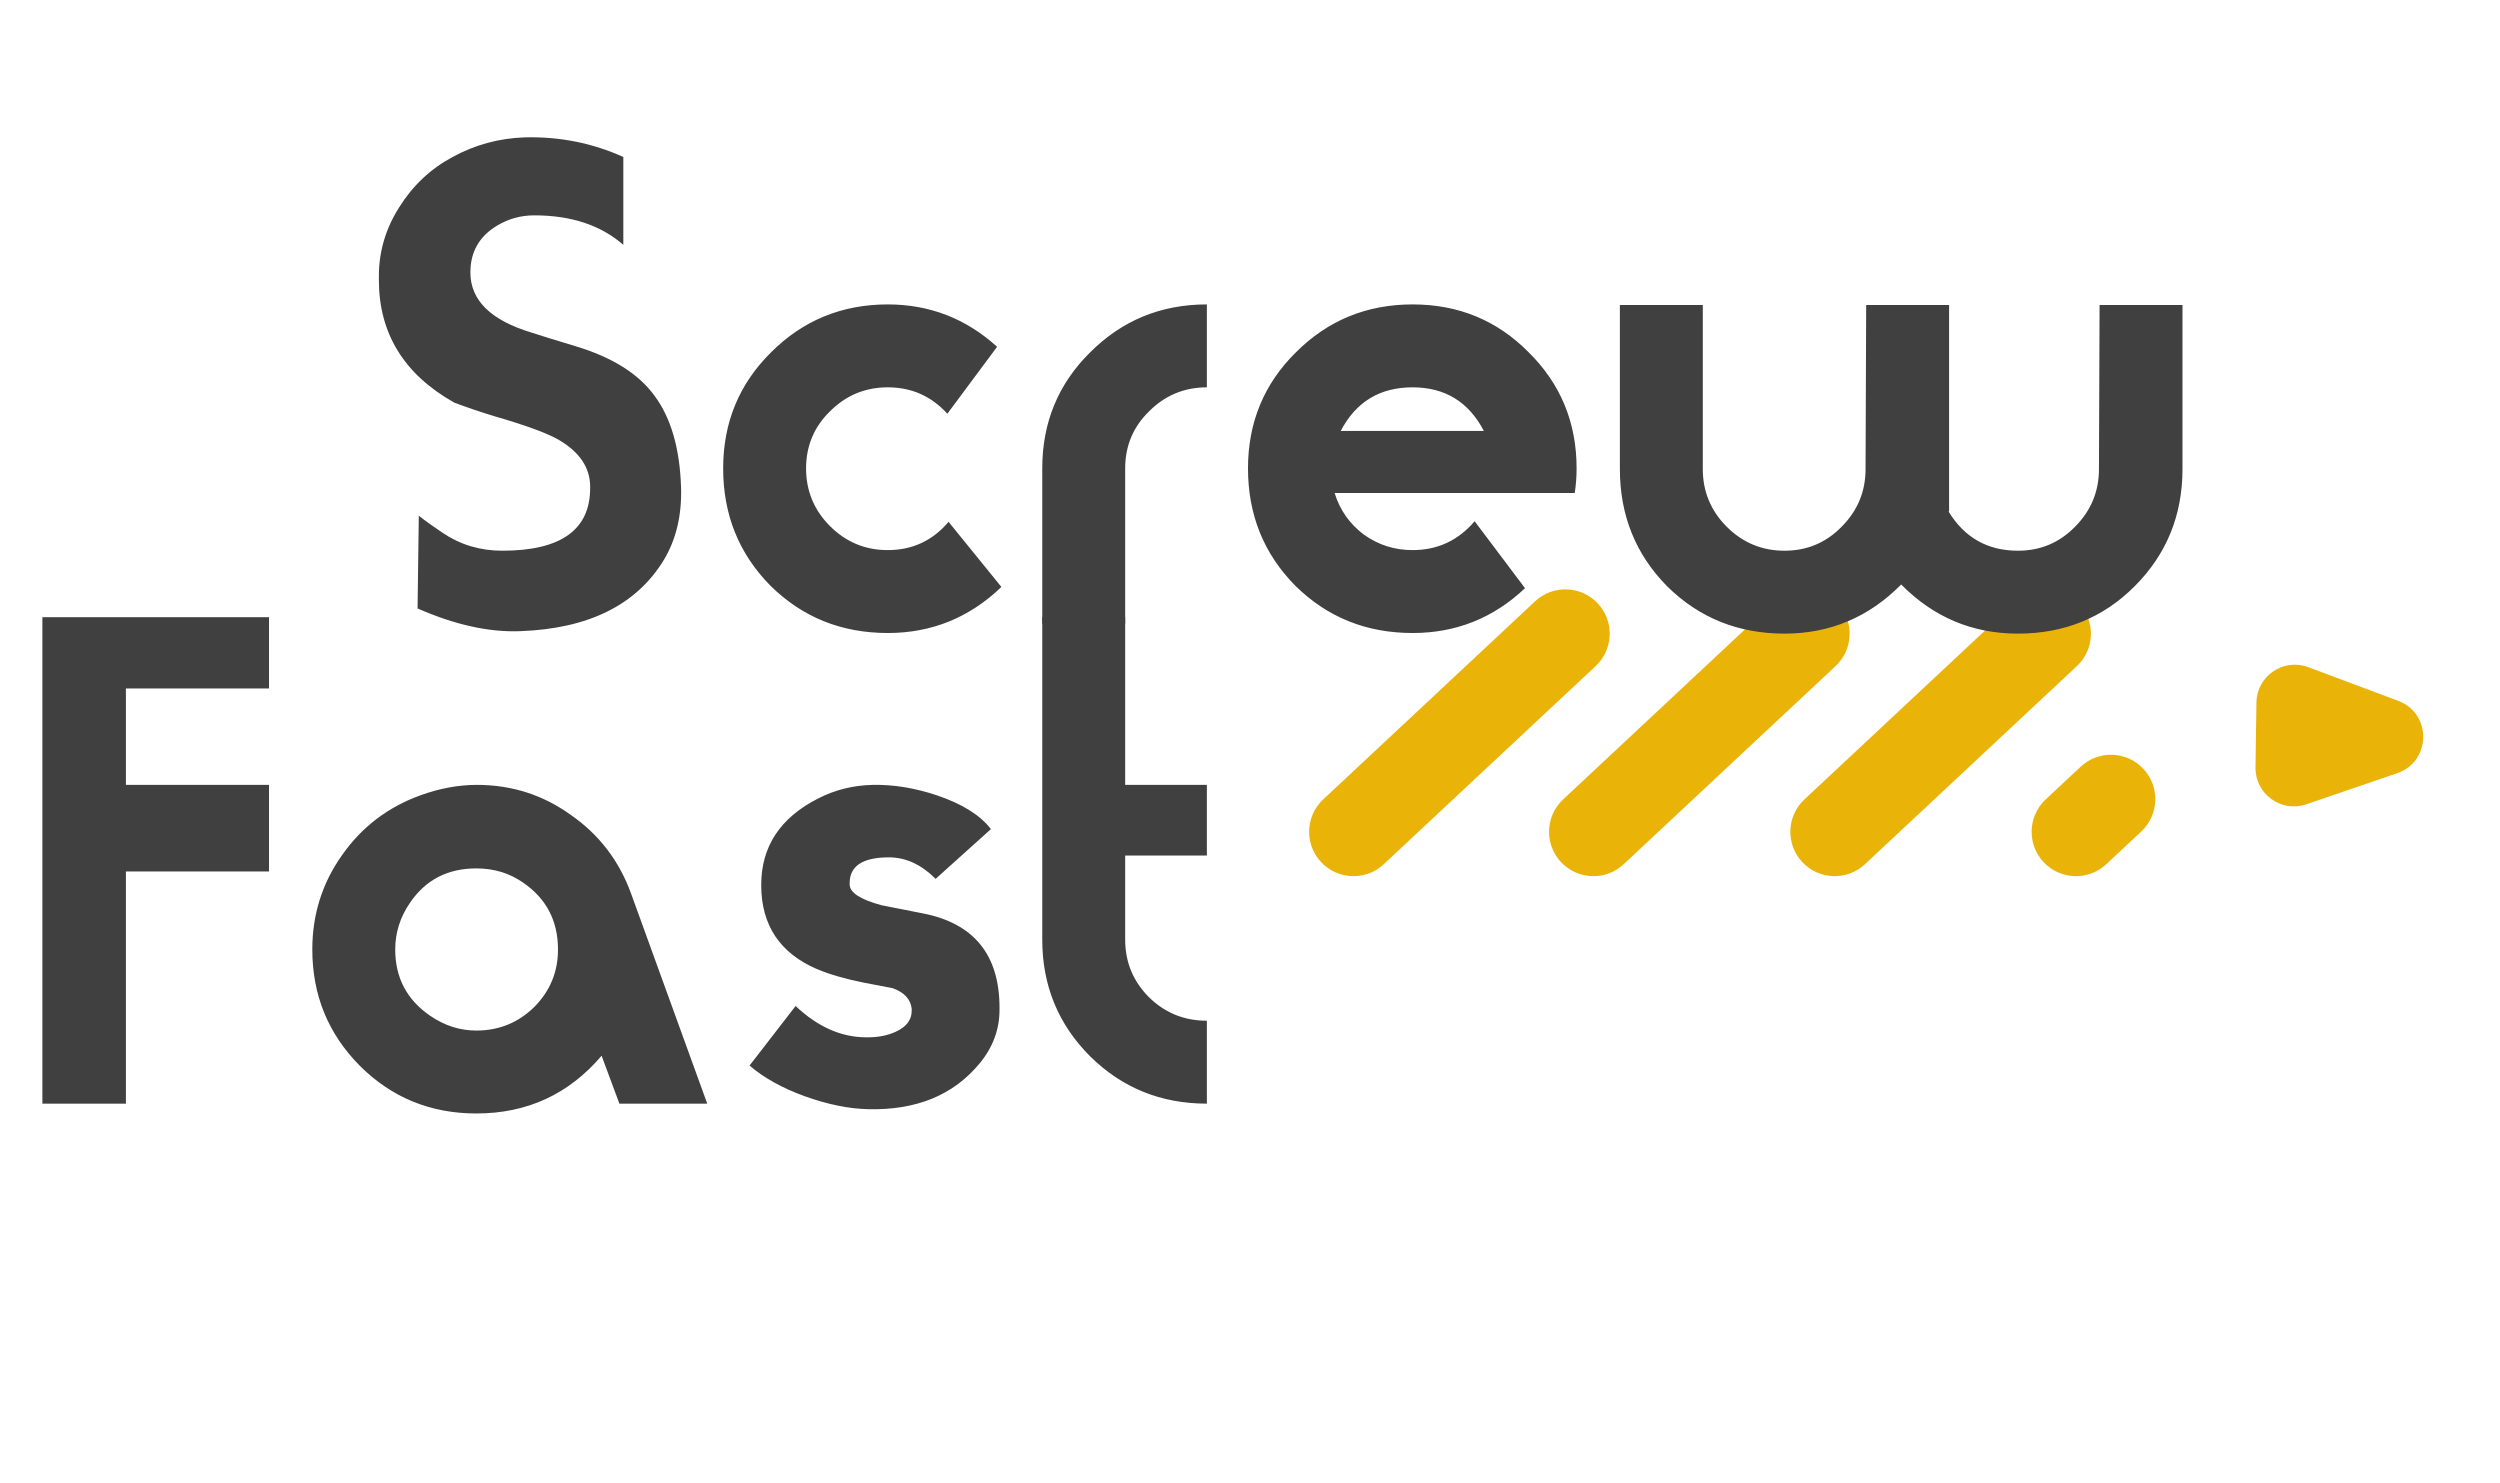
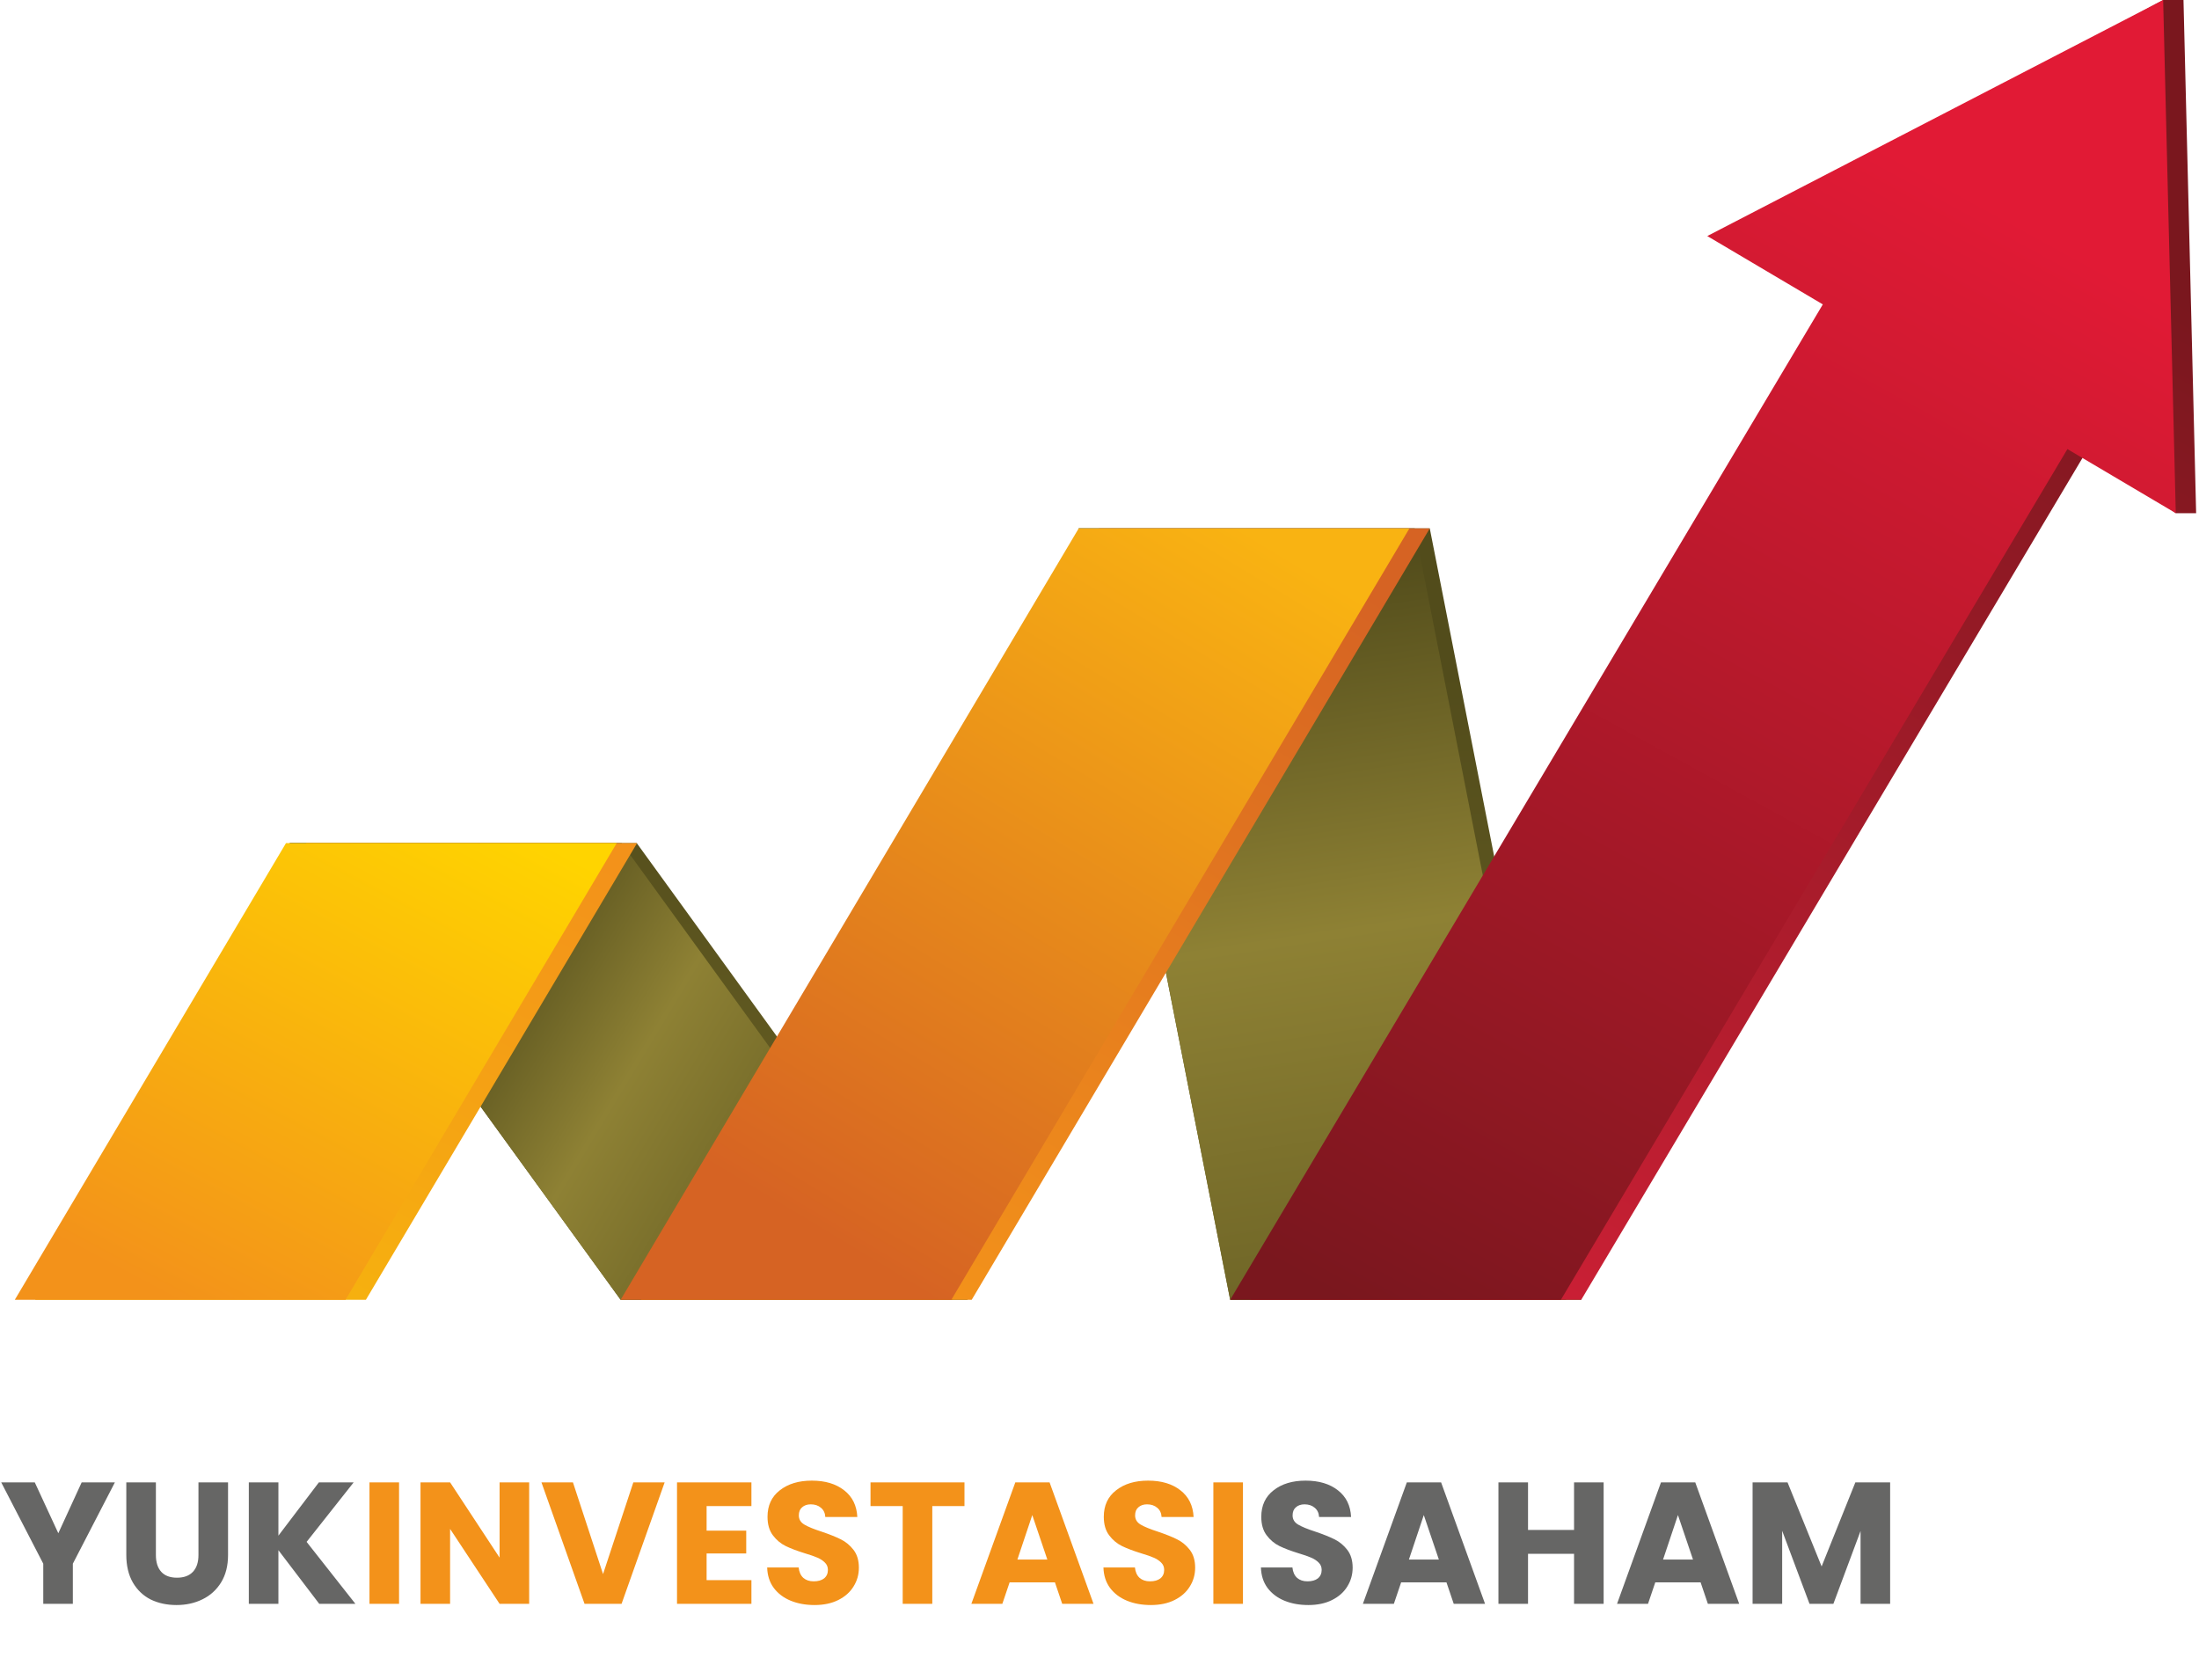
- <svg xmlns="http://www.w3.org/2000/svg" width="521" height="309" fill="none">
-   <rect width="78.937" height="18.485" x="269" y="172.911" fill="#eab308" rx="9.242" transform="rotate(-43.075 269 172.911)" />
-   <rect width="78.937" height="18.485" x="319" y="172.911" fill="#eab308" rx="9.242" transform="rotate(-43.075 319 172.911)" />
-   <rect width="78.937" height="18.485" x="369.285" y="172.911" fill="#eab308" rx="9.242" transform="rotate(-43.075 369.285 172.911)" />
-   <rect width="28.464" height="18.485" x="419.57" y="172.911" fill="#eab308" rx="9.242" transform="rotate(-43.075 419.57 172.911)" />
-   <path fill="#eab308" d="M499.804 146.068c7.03 2.636 6.885 12.63-.219 15.061l-18.951 6.483c-5.238 1.792-10.669-2.15-10.589-7.686l.196-13.514c.081-5.535 5.624-9.318 10.808-7.374l18.755 7.03Z" />
-   <path fill="#404040" d="M141.933 101.584c.171 5.803-1.024 10.837-3.584 15.104-5.717 9.387-15.701 14.336-29.952 14.848-6.485.256-13.61-1.323-21.376-4.736l.256-19.328c1.28 1.024 2.944 2.219 4.992 3.584 3.67 2.475 7.808 3.712 12.416 3.712 12.203 0 18.304-4.352 18.304-13.056v-.256c0-4.01-2.219-7.296-6.656-9.856-2.389-1.365-6.827-2.987-13.312-4.864a137.675 137.675 0 0 1-8.32-2.816c-10.496-5.888-15.744-14.421-15.744-25.6v-.768c0-5.12 1.408-9.899 4.224-14.336 2.816-4.523 6.528-8.021 11.136-10.496 4.693-2.56 9.728-3.925 15.104-4.096 7.253-.17 14.08 1.195 20.48 4.096v18.304c-4.693-4.096-10.88-6.144-18.56-6.144-2.816 0-5.419.725-7.808 2.176-3.67 2.219-5.504 5.461-5.504 9.728 0 5.803 4.267 9.984 12.8 12.544 1.536.512 4.565 1.45 9.088 2.816 7.68 2.304 13.184 5.76 16.512 10.368 3.413 4.608 5.248 10.965 5.504 19.072Zm66.758 20.736c-6.656 6.4-14.549 9.6-23.68 9.6-9.643 0-17.792-3.285-24.448-9.856-6.571-6.656-9.856-14.805-9.856-24.448 0-9.557 3.328-17.621 9.984-24.192 6.656-6.656 14.763-9.984 24.32-9.984 8.704 0 16.299 2.944 22.784 8.832l-10.368 13.952c-3.328-3.67-7.467-5.504-12.416-5.504-4.693 0-8.704 1.664-12.032 4.992-3.328 3.243-4.992 7.21-4.992 11.904 0 4.693 1.664 8.704 4.992 12.032 3.328 3.328 7.339 4.992 12.032 4.992 5.12 0 9.344-1.963 12.672-5.888l11.008 13.568Zm42.82-41.6c-4.693 0-8.704 1.664-12.032 4.992-3.328 3.243-4.992 7.21-4.992 11.904V130h-17.28V97.616c0-9.557 3.328-17.621 9.984-24.192 6.656-6.656 14.763-9.984 24.32-9.984v17.28Zm77.051 16.896c0 1.707-.128 3.413-.384 5.12H278.13c1.109 3.584 3.157 6.485 6.144 8.704 2.987 2.133 6.357 3.2 10.112 3.2 5.205 0 9.515-2.005 12.928-6.016l10.496 13.952c-6.571 6.229-14.379 9.344-23.424 9.344-9.643 0-17.792-3.285-24.448-9.856-6.571-6.656-9.856-14.805-9.856-24.448 0-9.557 3.328-17.621 9.984-24.192 6.656-6.656 14.763-9.984 24.32-9.984s17.621 3.328 24.192 9.984c6.656 6.57 9.984 14.635 9.984 24.192Zm-19.328-7.808c-3.157-6.059-8.107-9.088-14.848-9.088-6.827 0-11.819 3.03-14.976 9.088h29.824Zm145.596 7.936c0 9.643-3.328 17.792-9.984 24.448-6.571 6.571-14.677 9.856-24.32 9.856-9.472 0-17.579-3.413-24.32-10.24-6.741 6.827-14.848 10.24-24.32 10.24-9.643 0-17.792-3.285-24.448-9.856-6.571-6.656-9.856-14.805-9.856-24.448V63.568h17.28v34.176c0 4.693 1.664 8.704 4.992 12.032 3.328 3.328 7.339 4.992 12.032 4.992s8.661-1.664 11.904-4.992c3.328-3.328 4.992-7.339 4.992-12.032l.128-34.176h17.28v43.008h-.128c3.328 5.461 8.149 8.192 14.464 8.192 4.693 0 8.661-1.664 11.904-4.992 3.328-3.328 4.992-7.339 4.992-12.032l.128-34.176h17.28v34.176Z" />
-   <path fill="#404040" d="M56.064 181.616H26.24V230H8.832V128.624h47.232v14.848H26.24v20.096h29.824v18.048ZM147.389 230h-18.304l-3.712-9.984c-6.827 8.021-15.531 12.032-26.112 12.032-9.557 0-17.664-3.328-24.32-9.984-6.57-6.656-9.856-14.72-9.856-24.192 0-7.253 2.048-13.781 6.144-19.584 4.096-5.888 9.557-10.069 16.384-12.544 4.01-1.451 7.936-2.176 11.776-2.176 7.253 0 13.781 2.091 19.584 6.272 5.888 4.096 10.069 9.557 12.544 16.384L147.389 230Zm-31.104-32.128c0-5.973-2.432-10.624-7.296-13.952-2.816-1.963-6.059-2.944-9.728-2.944-5.973 0-10.581 2.389-13.824 7.168-2.048 2.987-3.072 6.229-3.072 9.728 0 5.888 2.432 10.496 7.296 13.824 2.987 2.048 6.187 3.072 9.6 3.072 4.693 0 8.704-1.621 12.032-4.864 3.328-3.328 4.992-7.339 4.992-12.032Zm92.015 12.544c0 4.096-1.365 7.808-4.096 11.136-5.461 6.656-13.227 9.856-23.296 9.6-4.011-.085-8.405-.981-13.184-2.688-4.693-1.707-8.533-3.84-11.52-6.4l9.6-12.416c4.608 4.352 9.515 6.528 14.72 6.528h.384c2.133 0 4.053-.384 5.76-1.152 2.219-1.024 3.328-2.475 3.328-4.352v-.512c-.256-1.963-1.579-3.371-3.968-4.224-.939-.171-2.944-.555-6.016-1.152-3.84-.768-7.083-1.707-9.728-2.816-7.765-3.328-11.648-9.173-11.648-17.536 0-8.021 3.968-14.037 11.904-18.048 3.499-1.792 7.296-2.731 11.392-2.816 4.267-.085 8.704.64 13.312 2.176 5.291 1.792 9.045 4.139 11.264 7.04l-11.52 10.368c-2.987-2.987-6.229-4.48-9.728-4.48-5.461 0-8.192 1.792-8.192 5.376v.256c0 1.707 2.219 3.157 6.656 4.352.341.085 3.157.64 8.448 1.664 10.752 2.048 16.128 8.619 16.128 19.712v.384ZM251.511 230c-9.557 0-17.664-3.285-24.32-9.856-6.656-6.656-9.984-14.763-9.984-24.32v-67.2h17.28v34.944h17.024v14.72h-17.024v17.536c0 4.693 1.664 8.704 4.992 12.032 3.328 3.243 7.339 4.864 12.032 4.864V230Z" />
+ <svg xmlns="http://www.w3.org/2000/svg" width="305" height="233" viewBox="0 0 305 233" fill="none">
+   <path d="M219.317 180.283H170.623L149.613 73.289H198.309L219.317 180.283Z" fill="url(#paint0_linear_7_157)" />
+   <path d="M134.233 180.283H86.08L40.165 116.943H88.319L134.233 180.283Z" fill="url(#paint1_linear_7_157)" />
+   <path d="M217.225 180.283H170.623L149.613 73.289H196.217L217.225 180.283Z" fill="url(#paint2_linear_7_157)" />
+   <path d="M132.14 180.283H86.08L40.165 116.943H86.225L132.14 180.283Z" fill="url(#paint3_linear_7_157)" />
+   <path d="M15.936 205.607L10.104 216.887V222.455H6V216.887L0.168 205.607H4.824L8.088 212.663L11.328 205.607H15.936ZM21.622 205.607V215.687C21.622 216.695 21.87 217.471 22.366 218.015C22.862 218.559 23.59 218.831 24.55 218.831C25.51 218.831 26.246 218.559 26.758 218.015C27.27 217.471 27.526 216.695 27.526 215.687V205.607H31.63V215.663C31.63 217.167 31.31 218.439 30.67 219.479C30.03 220.519 29.166 221.303 28.078 221.831C27.006 222.359 25.806 222.623 24.478 222.623C23.15 222.623 21.958 222.367 20.902 221.855C19.862 221.327 19.038 220.543 18.43 219.503C17.822 218.447 17.518 217.167 17.518 215.663V205.607H21.622ZM44.279 222.455L38.615 215.015V222.455H34.511V205.607H38.615V212.999L44.231 205.607H49.055L42.527 213.863L49.295 222.455H44.279ZM181.467 222.623C180.235 222.623 179.131 222.423 178.155 222.023C177.179 221.623 176.395 221.031 175.803 220.247C175.227 219.463 174.923 218.519 174.891 217.415H179.259C179.323 218.039 179.539 218.519 179.907 218.855C180.275 219.175 180.755 219.335 181.347 219.335C181.955 219.335 182.435 219.199 182.787 218.927C183.139 218.639 183.315 218.247 183.315 217.751C183.315 217.335 183.171 216.991 182.883 216.719C182.611 216.447 182.267 216.223 181.851 216.047C181.451 215.871 180.875 215.671 180.123 215.447C179.035 215.111 178.147 214.775 177.459 214.439C176.771 214.103 176.179 213.607 175.683 212.951C175.187 212.295 174.939 211.439 174.939 210.383C174.939 208.815 175.507 207.591 176.643 206.711C177.779 205.815 179.259 205.367 181.083 205.367C182.939 205.367 184.435 205.815 185.571 206.711C186.707 207.591 187.315 208.823 187.395 210.407H182.955C182.923 209.863 182.723 209.439 182.355 209.135C181.987 208.815 181.515 208.655 180.939 208.655C180.443 208.655 180.043 208.791 179.739 209.063C179.435 209.319 179.283 209.695 179.283 210.191C179.283 210.735 179.539 211.159 180.051 211.463C180.563 211.767 181.363 212.095 182.451 212.447C183.539 212.815 184.419 213.167 185.091 213.503C185.779 213.839 186.371 214.327 186.867 214.967C187.363 215.607 187.611 216.431 187.611 217.439C187.611 218.399 187.363 219.271 186.867 220.055C186.387 220.839 185.683 221.463 184.755 221.927C183.827 222.391 182.731 222.623 181.467 222.623ZM200.624 219.479H194.336L193.328 222.455H189.032L195.128 205.607H199.88L205.976 222.455H201.632L200.624 219.479ZM199.568 216.311L197.48 210.143L195.416 216.311H199.568ZM222.424 205.607V222.455H218.32V215.519H211.936V222.455H207.832V205.607H211.936V212.207H218.32V205.607H222.424ZM235.874 219.479H229.586L228.578 222.455H224.282L230.378 205.607H235.13L241.226 222.455H236.882L235.874 219.479ZM234.818 216.311L232.73 210.143L230.666 216.311H234.818ZM262.162 205.607V222.455H258.058V212.351L254.29 222.455H250.978L247.186 212.327V222.455H243.082V205.607H247.93L252.658 217.271L257.338 205.607H262.162Z" fill="#666665" />
+   <path d="M55.35 205.607V222.455H51.246V205.607H55.35ZM73.396 222.455H69.292L62.428 212.063V222.455H58.324V205.607H62.428L69.292 216.047V205.607H73.396V222.455ZM92.187 205.607L86.211 222.455H81.075L75.099 205.607H79.467L83.643 218.327L87.843 205.607H92.187ZM98.006 208.895V212.303H103.502V215.471H98.006V219.167H104.222V222.455H93.902V205.607H104.222V208.895H98.006ZM112.982 222.623C111.75 222.623 110.646 222.423 109.67 222.023C108.694 221.623 107.91 221.031 107.318 220.247C106.742 219.463 106.438 218.519 106.406 217.415H110.774C110.838 218.039 111.054 218.519 111.422 218.855C111.79 219.175 112.27 219.335 112.862 219.335C113.47 219.335 113.95 219.199 114.302 218.927C114.654 218.639 114.83 218.247 114.83 217.751C114.83 217.335 114.686 216.991 114.398 216.719C114.126 216.447 113.782 216.223 113.366 216.047C112.966 215.871 112.39 215.671 111.638 215.447C110.55 215.111 109.662 214.775 108.974 214.439C108.286 214.103 107.694 213.607 107.198 212.951C106.702 212.295 106.454 211.439 106.454 210.383C106.454 208.815 107.022 207.591 108.158 206.711C109.294 205.815 110.774 205.367 112.598 205.367C114.454 205.367 115.95 205.815 117.086 206.711C118.222 207.591 118.83 208.823 118.91 210.407H114.47C114.438 209.863 114.238 209.439 113.87 209.135C113.502 208.815 113.03 208.655 112.454 208.655C111.958 208.655 111.558 208.791 111.254 209.063C110.95 209.319 110.798 209.695 110.798 210.191C110.798 210.735 111.054 211.159 111.566 211.463C112.078 211.767 112.878 212.095 113.966 212.447C115.054 212.815 115.934 213.167 116.606 213.503C117.294 213.839 117.886 214.327 118.382 214.967C118.878 215.607 119.126 216.431 119.126 217.439C119.126 218.399 118.878 219.271 118.382 220.055C117.902 220.839 117.198 221.463 116.27 221.927C115.342 222.391 114.246 222.623 112.982 222.623ZM133.772 205.607V208.895H129.308V222.455H125.204V208.895H120.74V205.607H133.772ZM146.32 219.479H140.032L139.024 222.455H134.728L140.824 205.607H145.576L151.672 222.455H147.328L146.32 219.479ZM145.264 216.311L143.176 210.143L141.112 216.311H145.264ZM159.623 222.623C158.391 222.623 157.287 222.423 156.311 222.023C155.335 221.623 154.551 221.031 153.959 220.247C153.383 219.463 153.079 218.519 153.047 217.415H157.415C157.479 218.039 157.695 218.519 158.063 218.855C158.431 219.175 158.911 219.335 159.503 219.335C160.111 219.335 160.591 219.199 160.943 218.927C161.295 218.639 161.471 218.247 161.471 217.751C161.471 217.335 161.327 216.991 161.039 216.719C160.767 216.447 160.423 216.223 160.007 216.047C159.607 215.871 159.031 215.671 158.279 215.447C157.191 215.111 156.303 214.775 155.615 214.439C154.927 214.103 154.335 213.607 153.839 212.951C153.343 212.295 153.095 211.439 153.095 210.383C153.095 208.815 153.663 207.591 154.799 206.711C155.935 205.815 157.415 205.367 159.239 205.367C161.095 205.367 162.591 205.815 163.727 206.711C164.863 207.591 165.471 208.823 165.551 210.407H161.111C161.079 209.863 160.879 209.439 160.511 209.135C160.143 208.815 159.671 208.655 159.095 208.655C158.599 208.655 158.199 208.791 157.895 209.063C157.591 209.319 157.439 209.695 157.439 210.191C157.439 210.735 157.695 211.159 158.207 211.463C158.719 211.767 159.519 212.095 160.607 212.447C161.695 212.815 162.575 213.167 163.247 213.503C163.935 213.839 164.527 214.327 165.023 214.967C165.519 215.607 165.767 216.431 165.767 217.439C165.767 218.399 165.519 219.271 165.023 220.055C164.543 220.839 163.839 221.463 162.911 221.927C161.983 222.391 160.887 222.623 159.623 222.623ZM172.397 205.607V222.455H168.293V205.607H172.397Z" fill="#F3921A" />
+   <path d="M134.776 180.283H88.903L152.437 73.289H198.309L134.776 180.283Z" fill="url(#paint4_linear_7_157)" />
+   <path d="M4.876 180.283H50.749L88.361 116.943H42.489L4.876 180.283Z" fill="url(#paint5_linear_7_157)" />
+   <path d="M304.603 71.179L302.849 5.14358e-05H300.027L239.623 32.74L255.648 42.22L173.445 180.283H219.317L289.572 62.288L301.779 71.179H304.603Z" fill="url(#paint6_linear_7_157)" />
+   <path d="M131.951 180.283H86.08L149.615 73.289H195.485L131.951 180.283Z" fill="url(#paint7_linear_7_157)" />
+   <path d="M2.053 180.283H47.924L85.537 116.943H39.665L2.053 180.283Z" fill="url(#paint8_linear_7_157)" />
+   <path d="M301.779 71.179L300.027 5.14358e-05L236.799 32.74L252.824 42.22L170.623 180.283H216.495L286.749 62.288L301.779 71.179Z" fill="url(#paint9_linear_7_157)" />
+   <defs>
+     <linearGradient id="paint0_linear_7_157" x1="187.946" y1="175.223" x2="182.132" y2="94.293" gradientUnits="userSpaceOnUse">
+       <stop stop-color="#6B6225" />
+       <stop offset="1" stop-color="#524C1B" />
+     </linearGradient>
+     <linearGradient id="paint1_linear_7_157" x1="89.618" y1="182.286" x2="83.805" y2="101.356" gradientUnits="userSpaceOnUse">
+       <stop stop-color="#6B6225" />
+       <stop offset="1" stop-color="#524C1B" />
+     </linearGradient>
+     <linearGradient id="paint2_linear_7_157" x1="176.172" y1="78.981" x2="192.255" y2="185.067" gradientUnits="userSpaceOnUse">
+       <stop stop-color="#524C1B" />
+       <stop offset="0.477" stop-color="#8E8134" />
+       <stop offset="1" stop-color="#6B6225" />
+     </linearGradient>
+     <linearGradient id="paint3_linear_7_157" x1="64.742" y1="135.698" x2="111.592" y2="163.957" gradientUnits="userSpaceOnUse">
+       <stop stop-color="#524C1B" />
+       <stop offset="0.477" stop-color="#8E8134" />
+       <stop offset="1" stop-color="#6B6225" />
+     </linearGradient>
+     <linearGradient id="paint4_linear_7_157" x1="116.863" y1="171.169" x2="175.703" y2="73.52" gradientUnits="userSpaceOnUse">
+       <stop stop-color="#F3921A" />
+       <stop offset="1" stop-color="#D66323" />
+     </linearGradient>
+     <linearGradient id="paint5_linear_7_157" x1="66.707" y1="110.667" x2="29.15" y2="181.609" gradientUnits="userSpaceOnUse">
+       <stop stop-color="#F3921A" />
+       <stop offset="1" stop-color="#F7B50D" />
+     </linearGradient>
+     <linearGradient id="paint6_linear_7_157" x1="283.527" y1="31.127" x2="198.841" y2="185.693" gradientUnits="userSpaceOnUse">
+       <stop stop-color="#7A171E" />
+       <stop offset="1" stop-color="#D02036" />
+     </linearGradient>
+     <linearGradient id="paint7_linear_7_157" x1="114.039" y1="171.169" x2="172.879" y2="73.52" gradientUnits="userSpaceOnUse">
+       <stop stop-color="#D66323" />
+       <stop offset="1" stop-color="#F9B312" />
+     </linearGradient>
+     <linearGradient id="paint8_linear_7_157" x1="63.883" y1="110.667" x2="26.326" y2="181.609" gradientUnits="userSpaceOnUse">
+       <stop stop-color="#FFD400" />
+       <stop offset="1" stop-color="#F3921A" />
+     </linearGradient>
+     <linearGradient id="paint9_linear_7_157" x1="280.703" y1="31.127" x2="196.017" y2="185.693" gradientUnits="userSpaceOnUse">
+       <stop stop-color="#E11A35" />
+       <stop offset="1" stop-color="#7A171E" />
+     </linearGradient>
+   </defs>
</svg>
